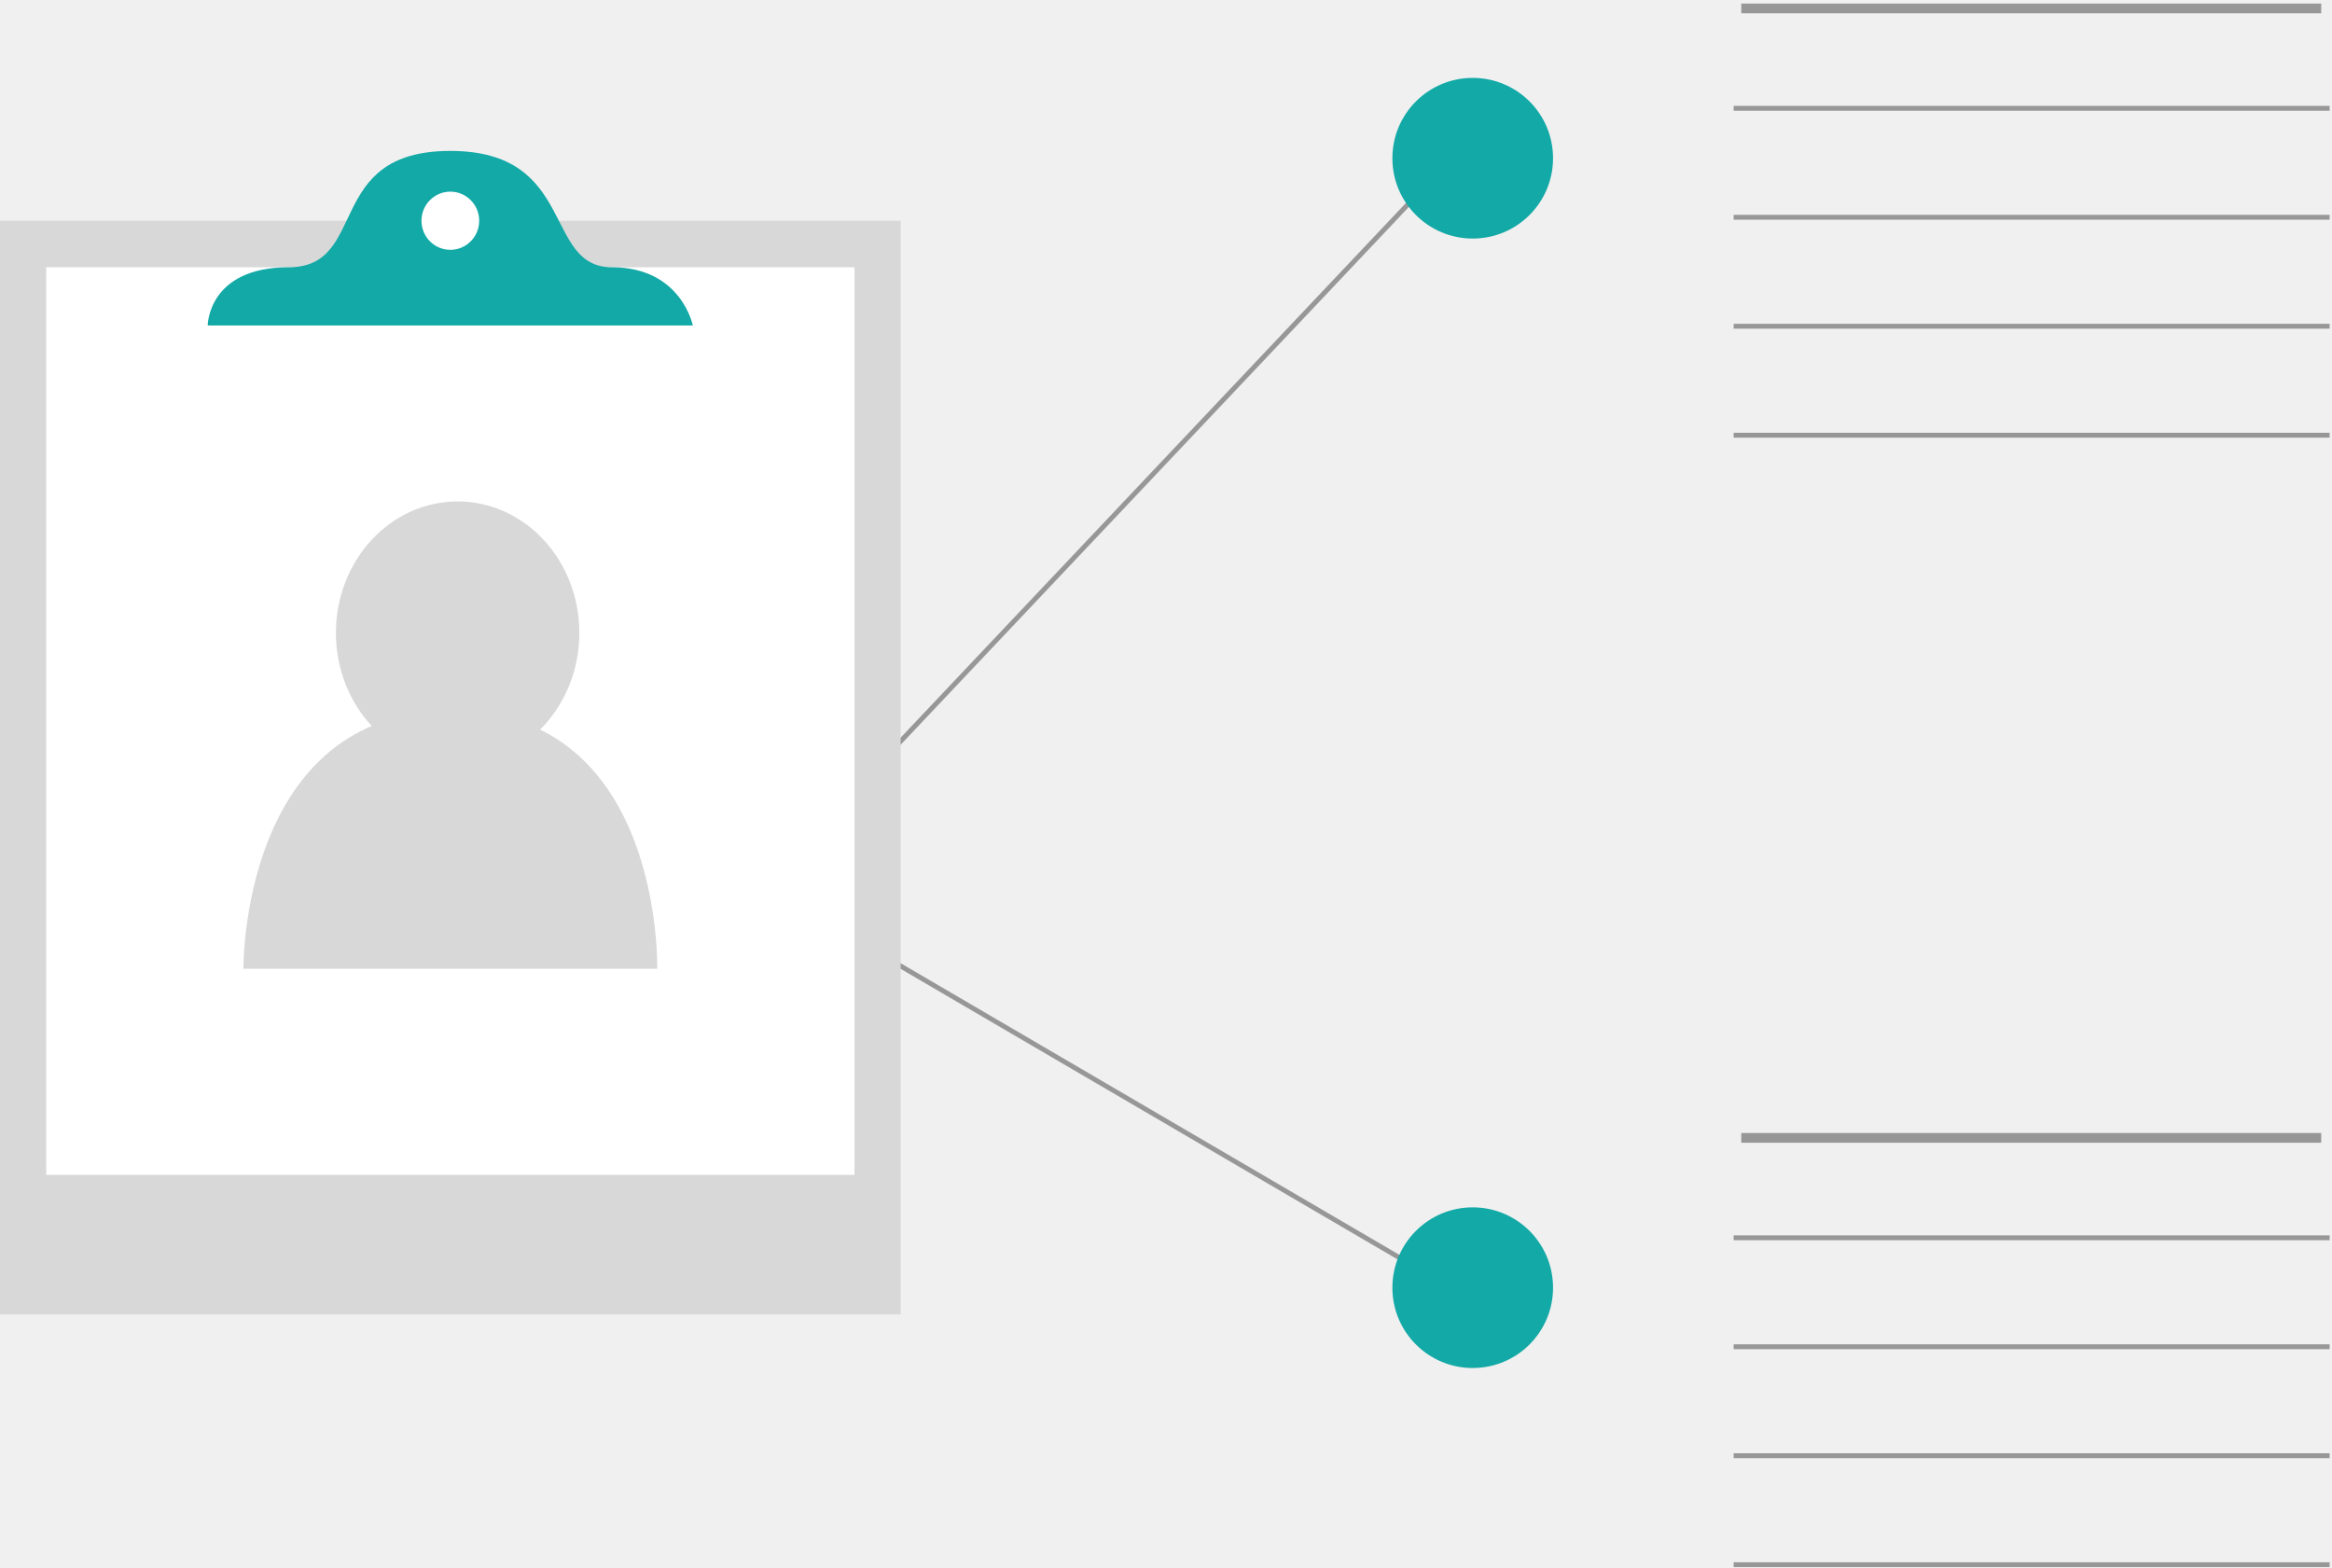
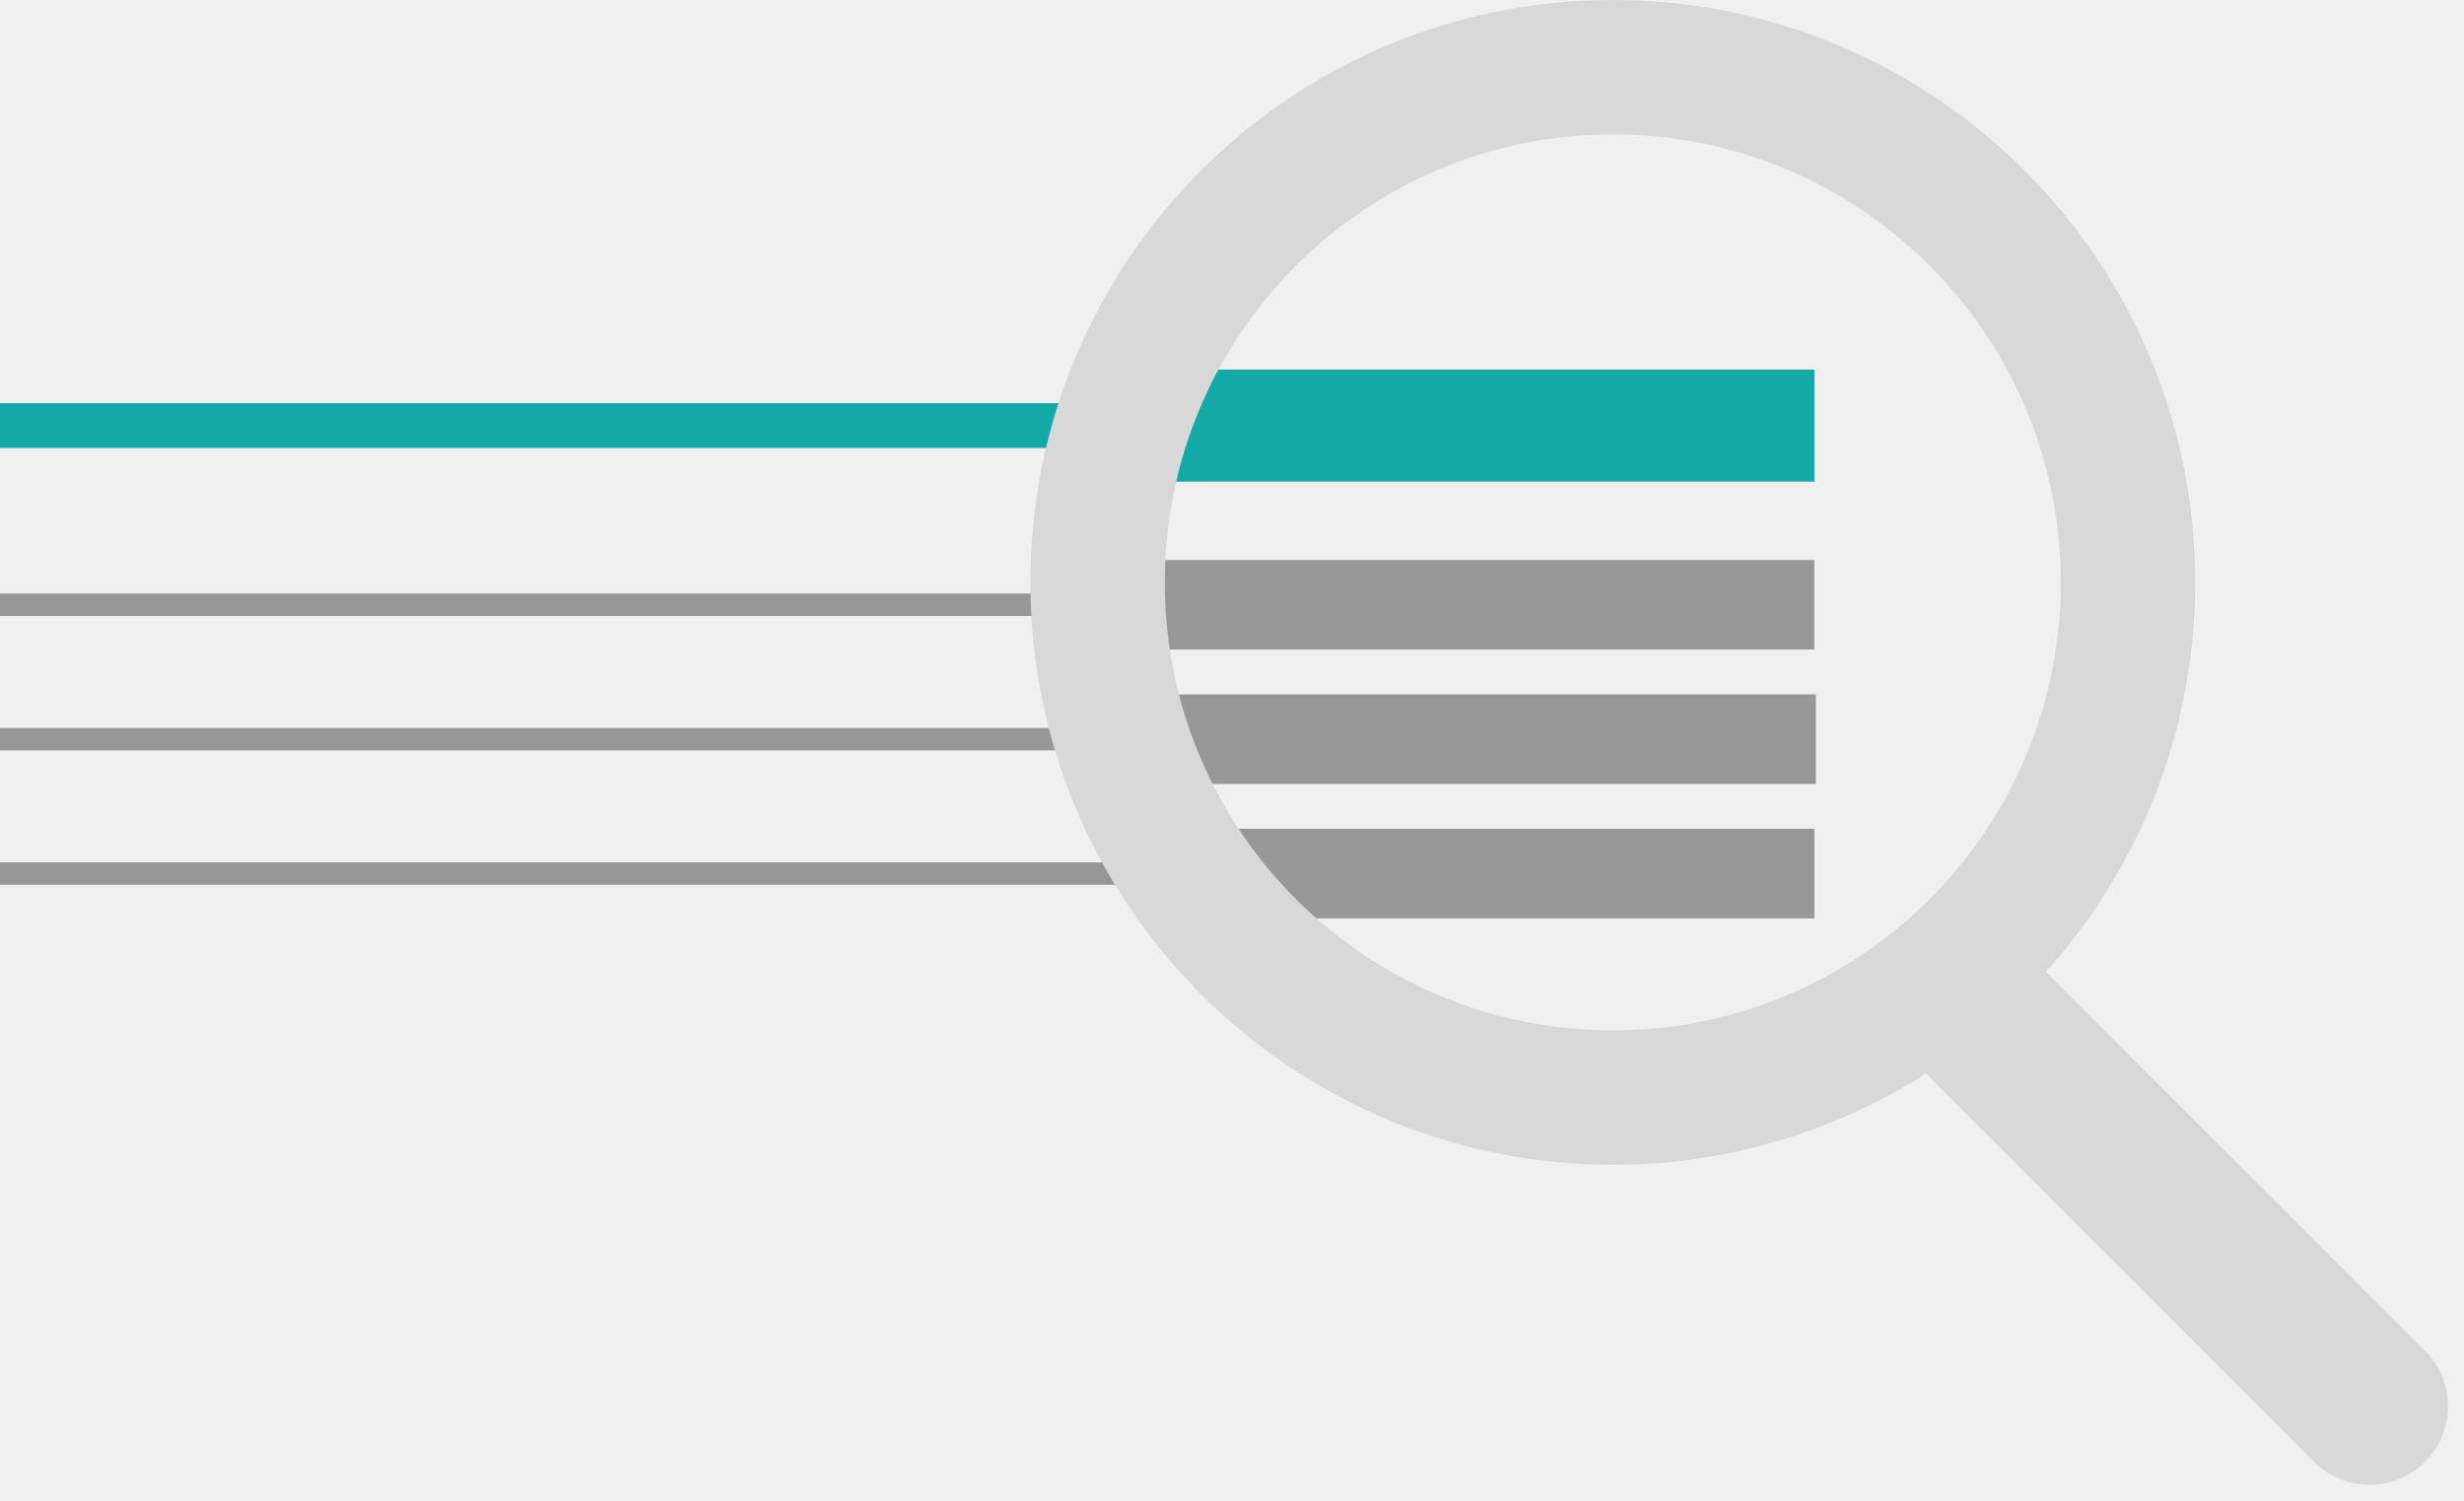
- <svg xmlns="http://www.w3.org/2000/svg" width="479px" height="322px" viewBox="0 0 479 322" version="1.1">
+ <svg xmlns="http://www.w3.org/2000/svg" width="110px" height="67px" viewBox="0 0 110 67" version="1.1">
  <defs />
  <g id="Page-1" stroke="none" stroke-width="1" fill="none" fill-rule="evenodd">
-     <g id="clipboard-group" transform="translate(0, -2)">
-       <path d="M171.864,168.143 L292.277,40.721" id="Line" stroke="#979797" stroke-linecap="square" />
-       <path d="M174,194 L292,263" id="Line" stroke="#979797" stroke-linecap="square" />
-       <g id="story" transform="translate(355, 0)" stroke="#979797" stroke-linecap="square">
-         <path d="M3.66,3.73 L120.784,3.73" id="Line" stroke-width="2" />
-         <path d="M1.595,24.248 L123.016,24.248" id="Line" />
-         <path d="M1.595,46.631 L123.016,46.631" id="Line" />
-         <path d="M1.595,69.013 L123.016,69.013" id="Line" />
-         <path d="M1.595,91.396 L123.016,91.396" id="Line" />
-       </g>
-       <g id="story" transform="translate(355, 232)" stroke="#979797" stroke-linecap="square">
-         <path d="M3.66,3.73 L120.784,3.73" id="Line" stroke-width="2" />
-         <path d="M1.595,24.248 L123.016,24.248" id="Line" />
-         <path d="M1.595,46.631 L123.016,46.631" id="Line" />
-         <path d="M1.595,69.013 L123.016,69.013" id="Line" />
-         <path d="M1.595,91.396 L123.016,91.396" id="Line" />
-       </g>
-       <path d="M302.5,51 C311.613,51 319,43.613 319,34.5 C319,25.387 311.613,18 302.5,18 C293.387,18 286,25.387 286,34.5 C286,43.613 293.387,51 302.5,51 Z" id="Oval-2" fill="#12A9A6" />
-       <ellipse id="Oval-2" fill="#12A9A6" cx="302.5" cy="266.5" rx="16.5" ry="16.5" />
-       <g id="clipboard" transform="translate(0, 33)">
-         <rect id="Rectangle-2" fill="#D8D8D8" x="0" y="14.34" width="185" height="224.66" />
-         <rect id="Rectangle-3" fill="#FFFFFF" x="9.487" y="23.9" width="166.026" height="186.42" />
-         <path d="M92.486,0 C118.576,-2.0950839e-07 111.474,23.9 125.705,23.9 C139.936,23.9 142.308,35.85 142.308,35.85 L42.664,35.85 C42.664,35.85 42.692,23.9 59.295,23.9 C75.897,23.9 66.396,2.09508387e-07 92.486,0 Z" id="Path-29" fill="#12A9A6" />
-         <ellipse id="Oval-10" fill="#FFFFFF" cx="92.5" cy="14.34" rx="5.929" ry="5.975" />
-       </g>
-       <g id="person" transform="translate(50, 105)" fill="#D8D8D8">
-         <ellipse id="Oval-1" cx="44" cy="27" rx="25" ry="27" />
-         <path d="M0,96 C0,96 -0.582,43 42.858,43 C86.297,43 84.996,96 84.996,96 L0,96 Z" id="Path-6" />
+     <g id="research">
+       <g id="Group">
+         <path d="M54.5,19 L78.5,19" id="Line" stroke="#12A9A6" stroke-width="5" stroke-linecap="square" />
+         <path d="M50.994,27 L78.994,27" id="Line" stroke="#979797" stroke-width="4" stroke-linecap="square" />
+         <path d="M54.067,33 L79.067,33" id="Line" stroke="#979797" stroke-width="4" stroke-linecap="square" />
+         <path d="M54,39 L79,39" id="Line" stroke="#979797" stroke-width="4" stroke-linecap="square" />
+         <rect id="Rectangle-15" fill="#D8D8D8" transform="translate(97.03275, 54.03191) rotate(-45) translate(-97.03275, -54.03191) " x="93.533" y="38.152" width="7" height="31.76" rx="3.5" />
+         <g id="Group-2" transform="translate(0, 18)" stroke-linecap="square">
+           <path d="M1,1 L52,1" id="Line" stroke="#12A9A6" stroke-width="2" />
+           <path d="M0.5,9 L52.15,9" id="Line" stroke="#979797" />
+           <path d="M0.5,15 L51.689,15" id="Line" stroke="#979797" />
+           <path d="M0.5,21 L51.552,21" id="Line" stroke="#979797" />
+         </g>
+         <path d="M72,52 C86.359,52 98,40.359 98,26 C98,11.641 86.359,0 72,0 C57.641,0 46,11.641 46,26 C46,40.359 57.641,52 72,52 Z M72,46 C83.046,46 92,37.046 92,26 C92,14.954 83.046,6 72,6 C60.954,6 52,14.954 52,26 C52,37.046 60.954,46 72,46 Z" id="Combined-Shape" fill="#D8D8D8" />
      </g>
    </g>
  </g>
</svg>
